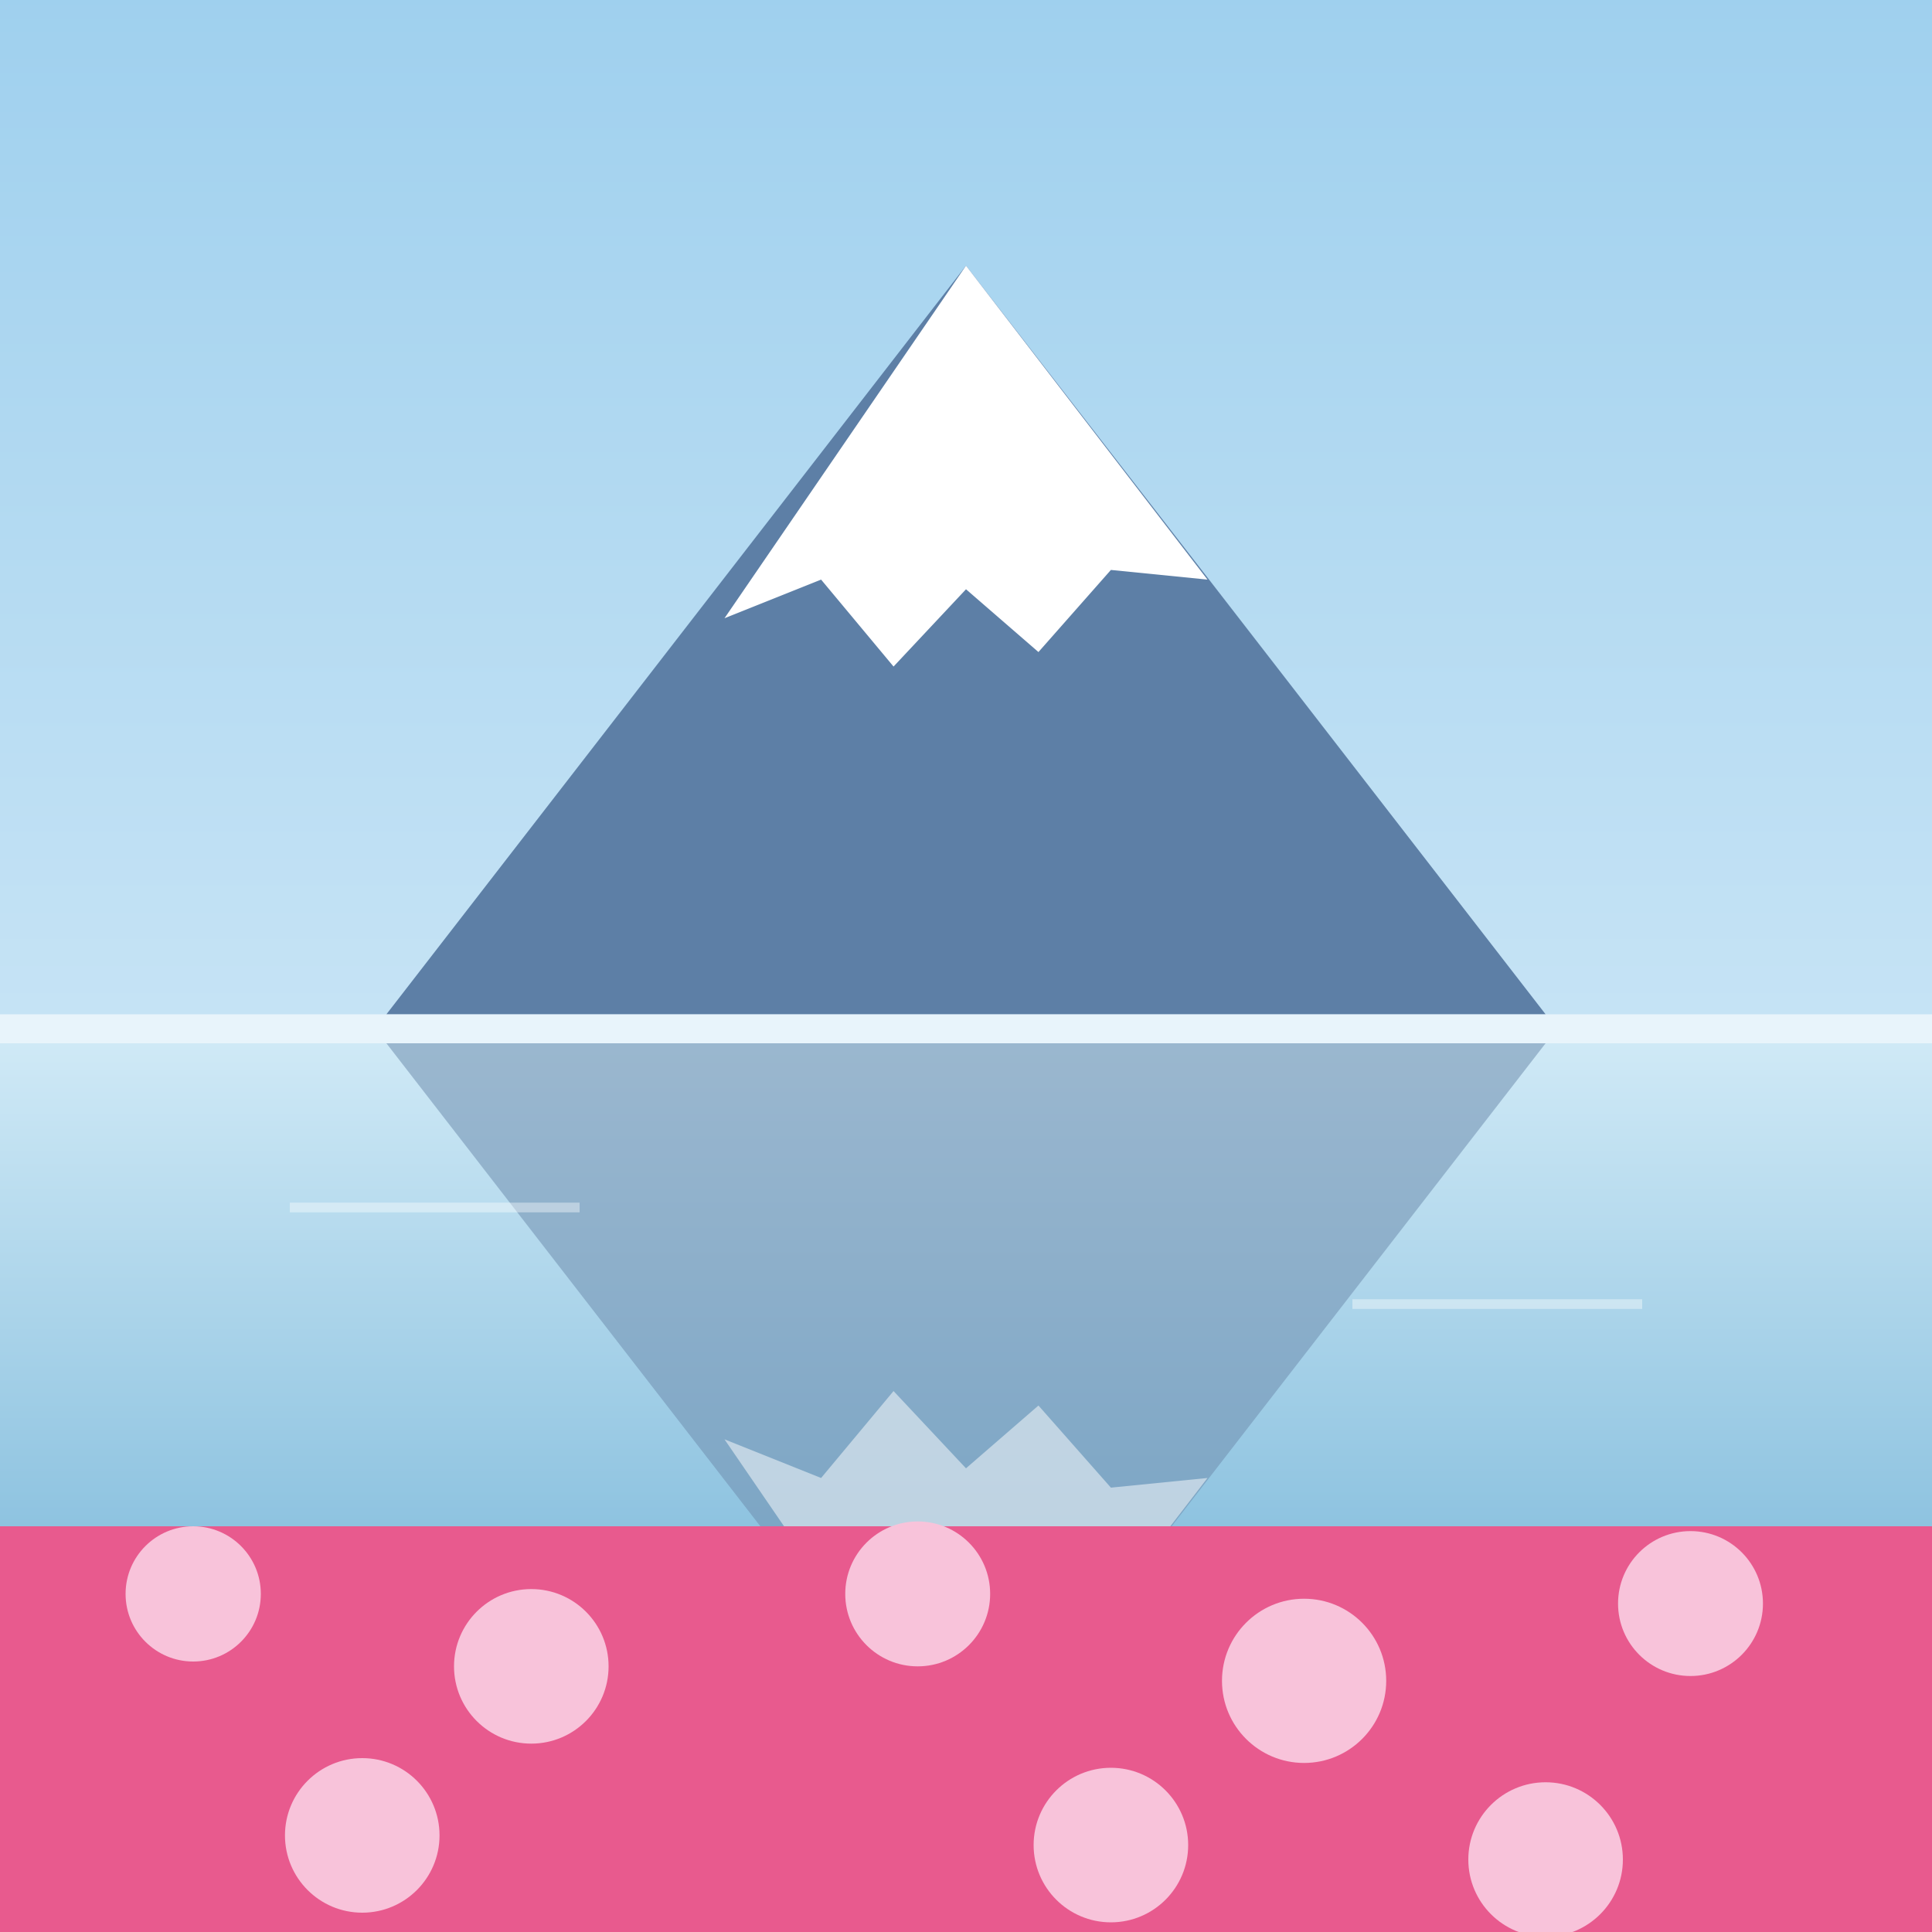
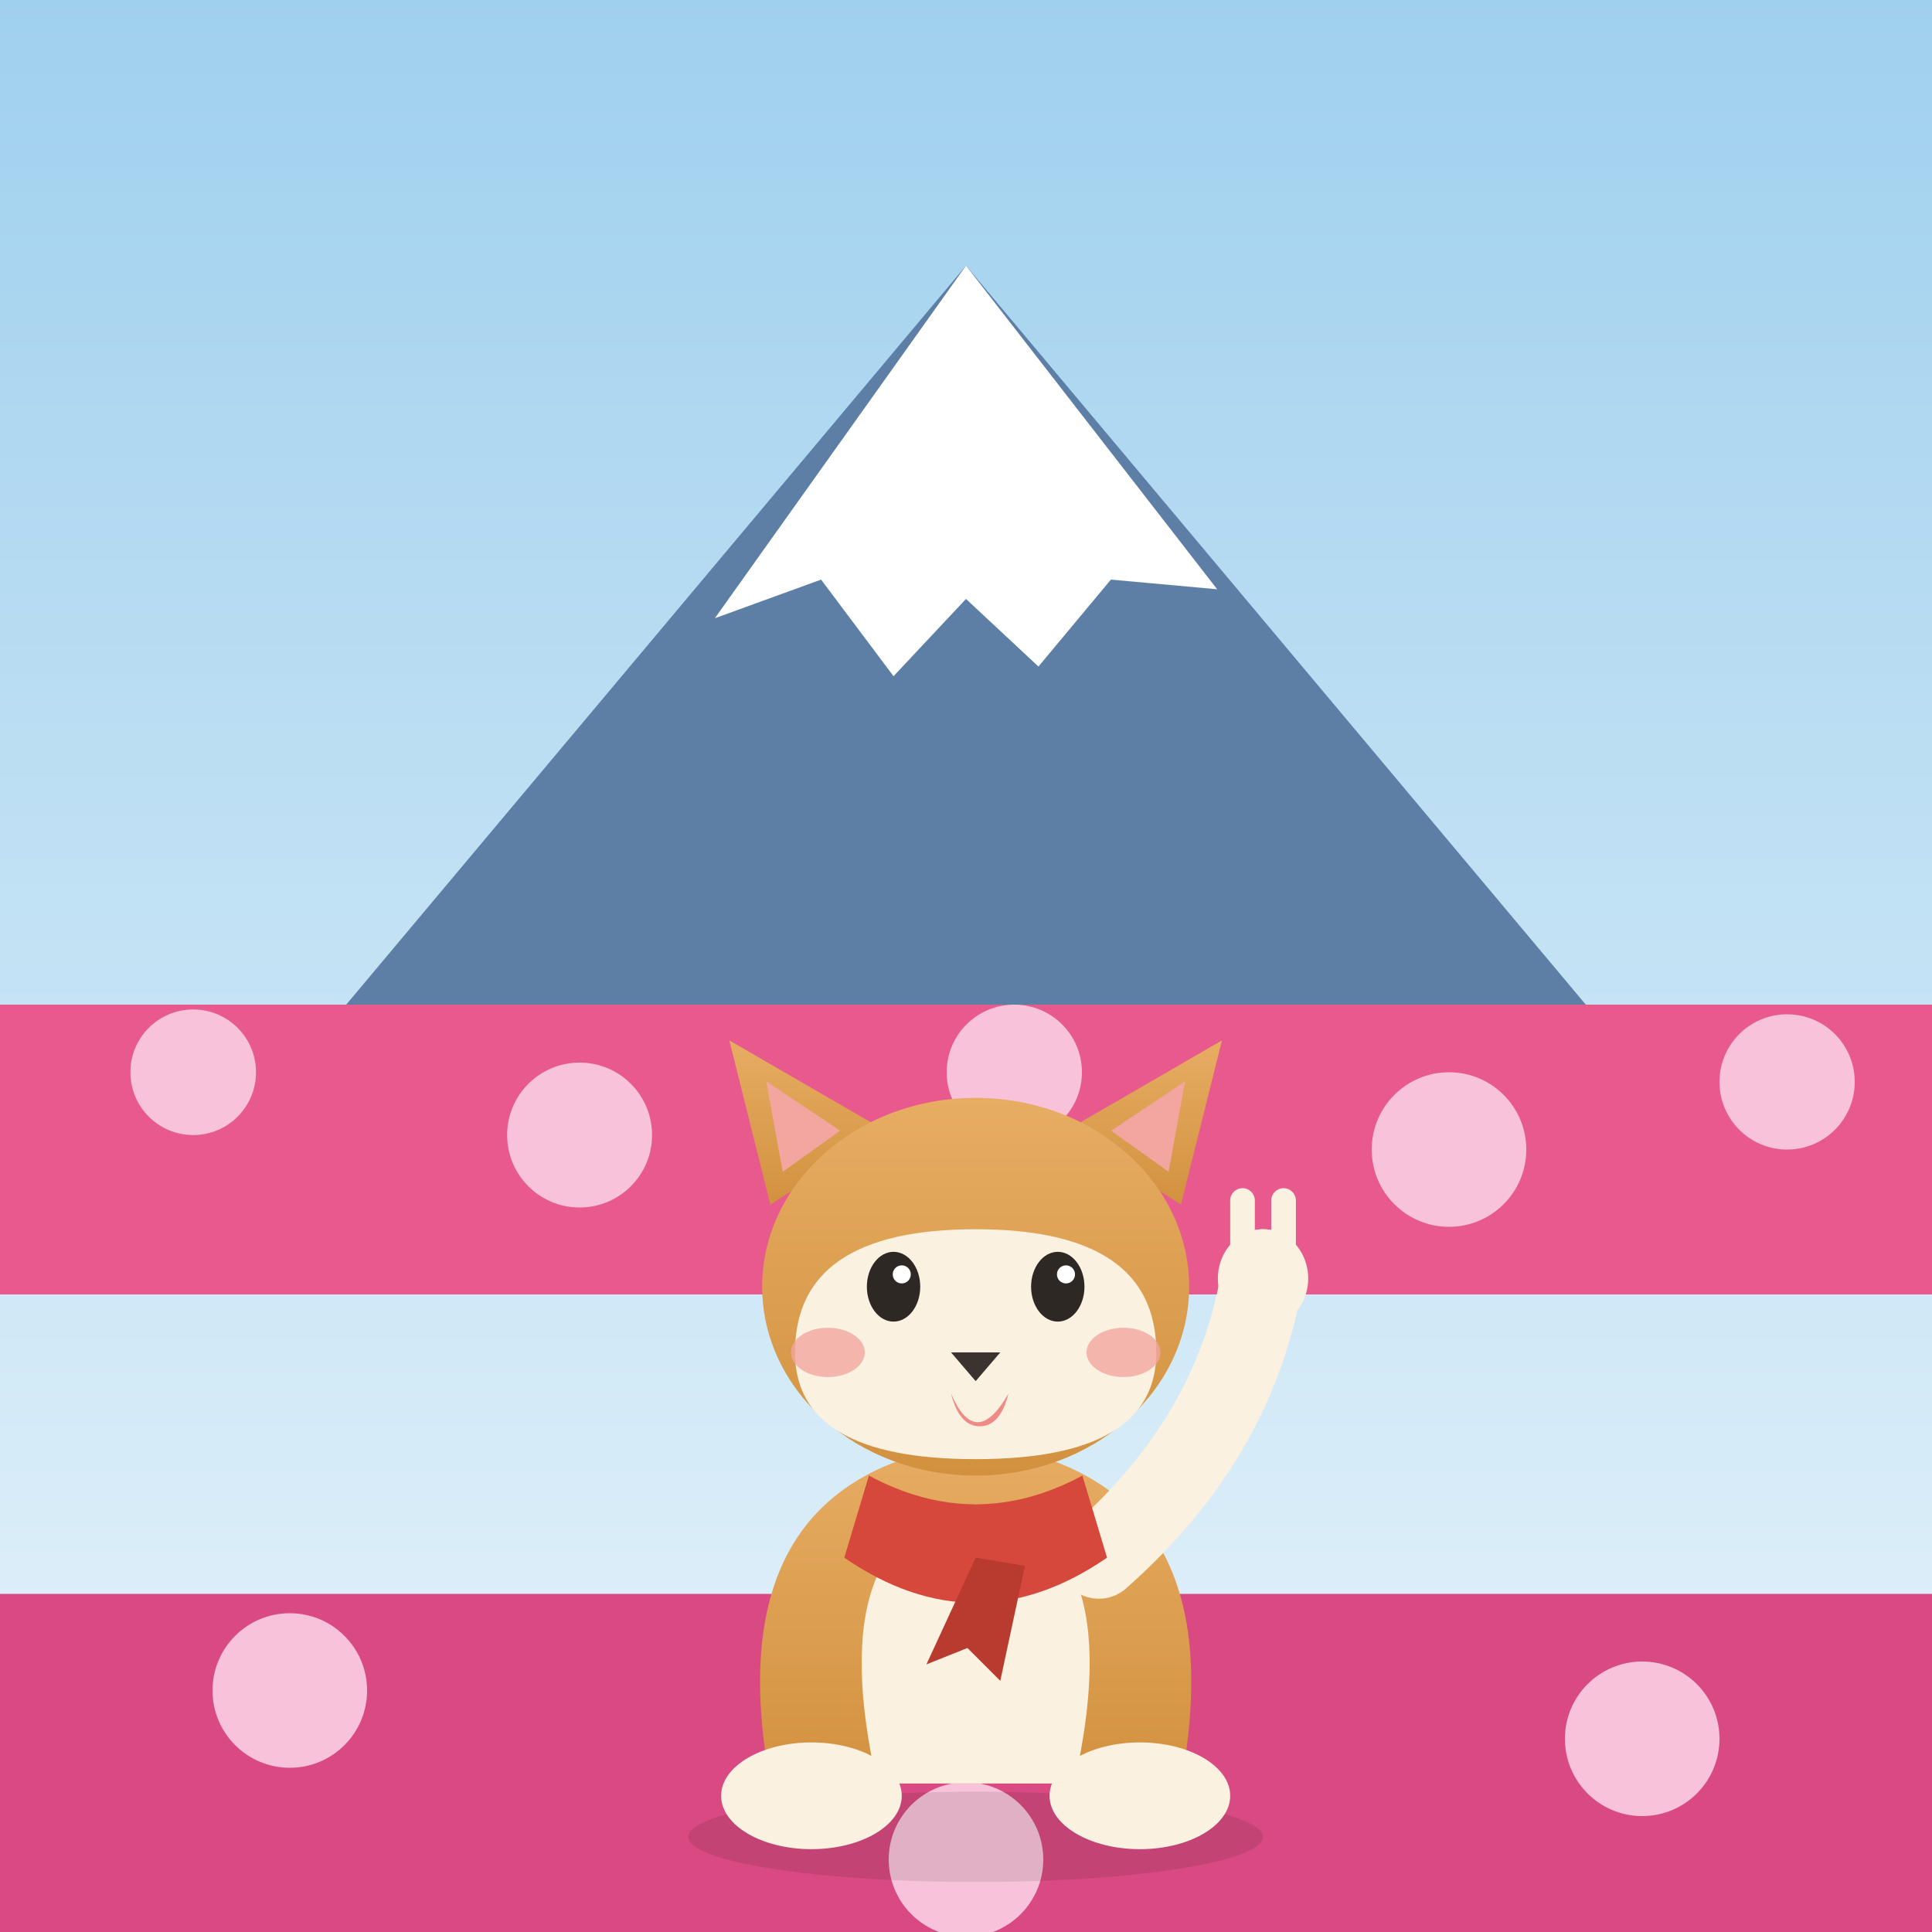
- <svg xmlns="http://www.w3.org/2000/svg" viewBox="0 0 400 400" role="img" aria-label="Snow-capped Mt. Fuji mirrored in a still pond above a foreground of pink flowers">
+ <svg xmlns="http://www.w3.org/2000/svg" viewBox="0 0 400 400" role="img" aria-label="Mon-chan posing in pink moss-phlox flower fields with Mt. Fuji behind, peace sign">
  <defs>
-     <linearGradient id="sky5" x1="0" y1="0" x2="0" y2="1">
-       <stop offset="0%" stop-color="#9fd0ee" />
-       <stop offset="100%" stop-color="#e8f4fb" />
+     <linearGradient id="fur" x1="0" y1="0" x2="0" y2="1">
+       <stop offset="0" stop-color="#e7ad63" />
+       <stop offset="1" stop-color="#d2913f" />
    </linearGradient>
-     <linearGradient id="pond5" x1="0" y1="0" x2="0" y2="1">
-       <stop offset="0%" stop-color="#cfe9f6" />
-       <stop offset="100%" stop-color="#8ec3e0" />
+     <linearGradient id="sky" x1="0" y1="0" x2="0" y2="1">
+       <stop offset="0" stop-color="#9fd0ee" />
+       <stop offset="1" stop-color="#e8f4fb" />
    </linearGradient>
  </defs>
-   <rect width="400" height="400" fill="url(#sky5)" />
-   <polygon points="200,55 320,210 80,210" fill="#5d7fa6" />
-   <polygon points="200,55 250,120 230,118 215,135 200,122 185,138 170,120 150,128" fill="#fff" />
-   <rect x="0" y="210" width="400" height="6" fill="#fff" opacity="0.6" />
-   <rect x="0" y="216" width="400" height="100" fill="url(#pond5)" />
-   <polygon points="200,371 320,216 80,216" fill="#6f8eaf" opacity="0.55" />
-   <polygon points="200,371 250,306 230,308 215,291 200,304 185,288 170,306 150,298" fill="#fff" opacity="0.5" />
-   <g stroke="#fff" stroke-width="2" opacity="0.4">
-     <line x1="60" y1="250" x2="120" y2="250" />
-     <line x1="280" y1="270" x2="340" y2="270" />
+   <rect width="400" height="400" fill="url(#sky)" />
+   <polygon points="200,55 330,210 70,210" fill="#5d7fa6" />
+   <polygon points="200,55 252,122 230,120 215,138 200,124 185,140 170,120 148,128" fill="#fff" />
+   <rect y="208" width="400" height="60" fill="#e85a8e" />
+   <g fill="#f8c3da">
+     <circle cx="40" cy="222" r="13" />
+     <circle cx="120" cy="235" r="15" />
+     <circle cx="210" cy="222" r="14" />
+     <circle cx="300" cy="238" r="16" />
+     <circle cx="370" cy="224" r="14" />
  </g>
-   <rect x="0" y="316" width="400" height="84" fill="#e85a8e" />
+   <rect y="330" width="400" height="70" fill="#d94a82" />
  <g fill="#f8c3da">
-     <circle cx="40" cy="330" r="14" />
-     <circle cx="110" cy="345" r="16" />
-     <circle cx="190" cy="330" r="15" />
-     <circle cx="270" cy="348" r="17" />
-     <circle cx="350" cy="332" r="15" />
-     <circle cx="75" cy="380" r="16" />
-     <circle cx="230" cy="382" r="16" />
-     <circle cx="320" cy="385" r="16" />
+     <circle cx="60" cy="350" r="16" />
+     <circle cx="340" cy="360" r="16" />
+     <circle cx="200" cy="385" r="16" />
+   </g>
+   <g transform="translate(100,195) scale(0.85)">
+     <ellipse cx="120" cy="218" rx="70" ry="11" fill="#000" opacity="0.10" />
+     <path d="M70 205 q-14 -75 50 -83 q64 8 50 83 z" fill="url(#fur)" />
+     <path d="M96 205 q-14 -62 24 -68 q38 6 24 68 z" fill="#faf1e0" />
+     <ellipse cx="80" cy="208" rx="22" ry="13" fill="#faf1e0" />
+     <ellipse cx="160" cy="208" rx="22" ry="13" fill="#faf1e0" />
+     <path d="M150 150 q34 -30 40 -70" fill="none" stroke="#faf1e0" stroke-width="20" stroke-linecap="round" />
+     <g transform="translate(190,76)">
+       <ellipse cx="0" cy="6" rx="11" ry="12" fill="#faf1e0" />
+       <rect x="-8" y="-16" width="6" height="18" rx="3" fill="#faf1e0" />
+       <rect x="2" y="-16" width="6" height="18" rx="3" fill="#faf1e0" />
+     </g>
+     <path d="M88 150 q32 22 64 0 l-6 -20 q-26 14 -52 0z" fill="#d6483b" />
+     <path d="M120 150 l-12 26 10 -4 8 8 6 -28z" fill="#b93a2f" />
+     <path d="M70 64 l-10 -40 38 22z" fill="url(#fur)" />
+     <path d="M170 64 l10 -40 -38 22z" fill="url(#fur)" />
+     <path d="M73 56 l-4 -22 18 12z" fill="#f3a6a0" />
+     <path d="M167 56 l4 -22 -18 12z" fill="#f3a6a0" />
+     <ellipse cx="120" cy="84" rx="52" ry="46" fill="url(#fur)" />
+     <path d="M120 70 q-44 0 -44 30 q0 26 44 26 q44 0 44 -26 q0 -30 -44 -30z" fill="#faf1e0" />
+     <ellipse cx="84" cy="100" rx="9" ry="6" fill="#f3a6a0" opacity="0.8" />
+     <ellipse cx="156" cy="100" rx="9" ry="6" fill="#f3a6a0" opacity="0.8" />
+     <ellipse cx="100" cy="84" rx="6.5" ry="8.5" fill="#2e2824" />
+     <ellipse cx="140" cy="84" rx="6.5" ry="8.5" fill="#2e2824" />
+     <circle cx="102" cy="81" r="2.2" fill="#fff" />
+     <circle cx="142" cy="81" r="2.2" fill="#fff" />
+     <path d="M114 100 h12 l-6 7z" fill="#3a3330" />
+     <path d="M114 110 q6 14 14 0 q-2 8 -7 8 q-5 0 -7 -8z" fill="#f08a86" />
  </g>
</svg>
